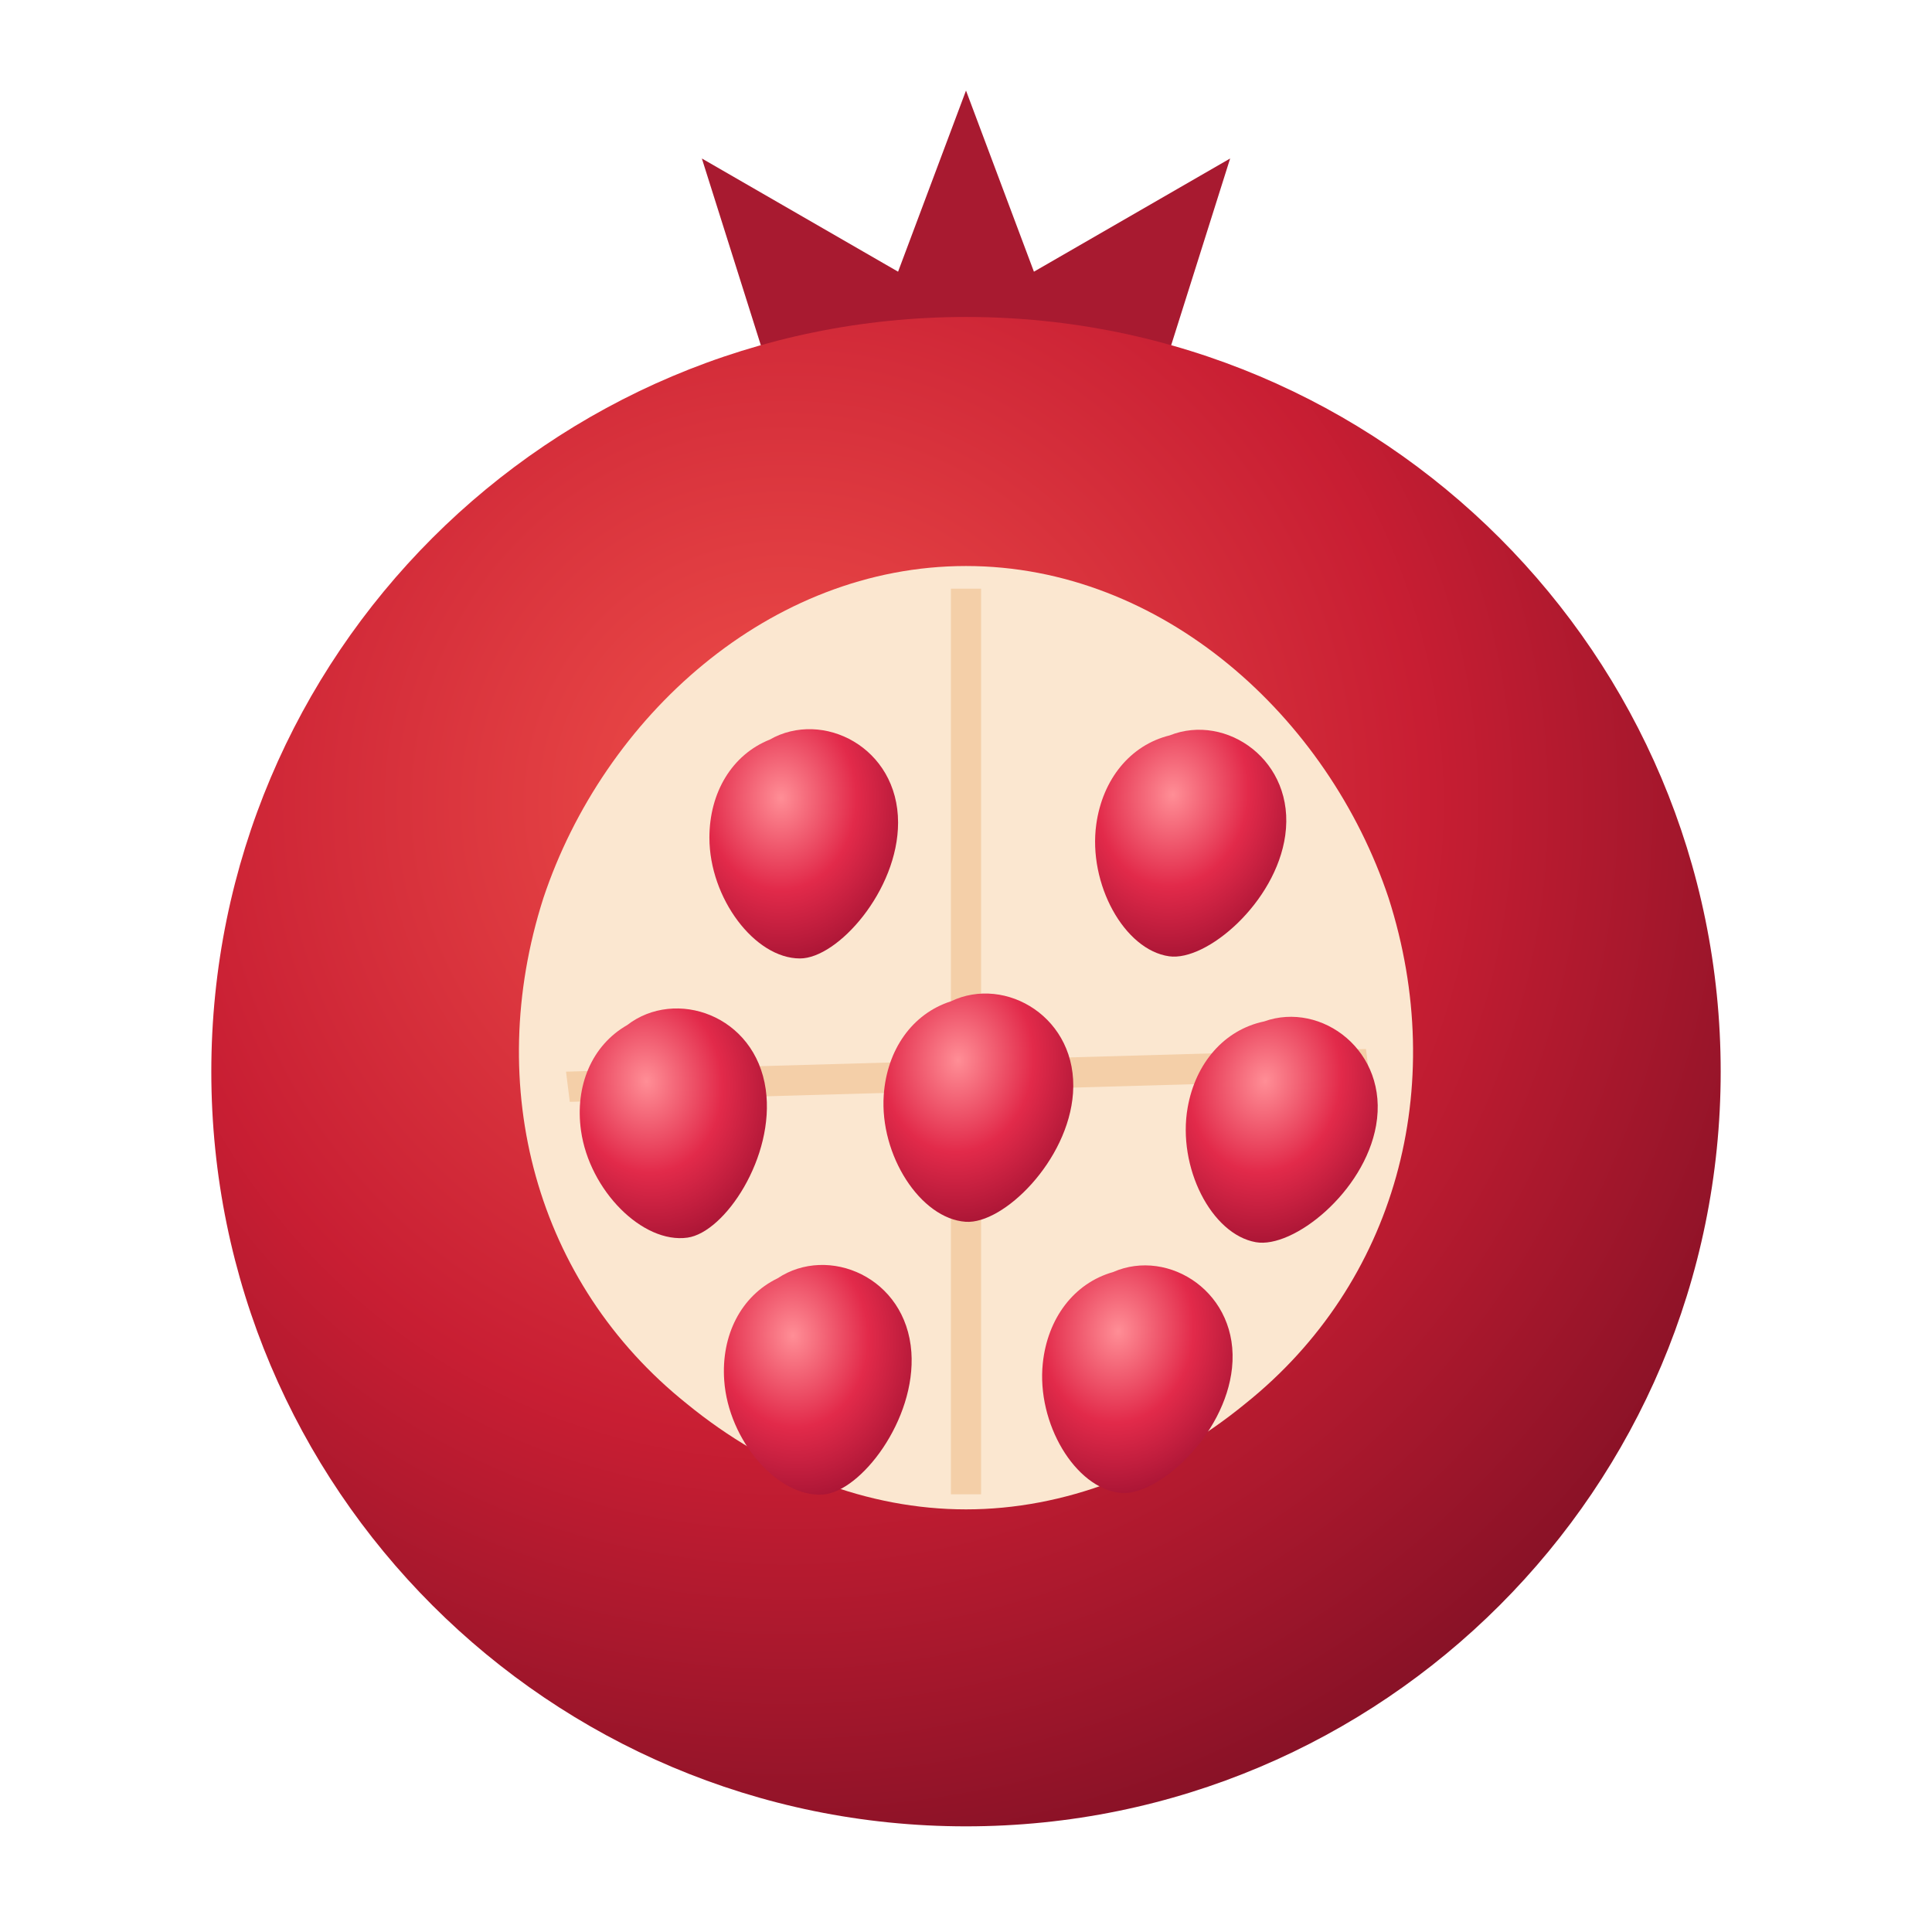
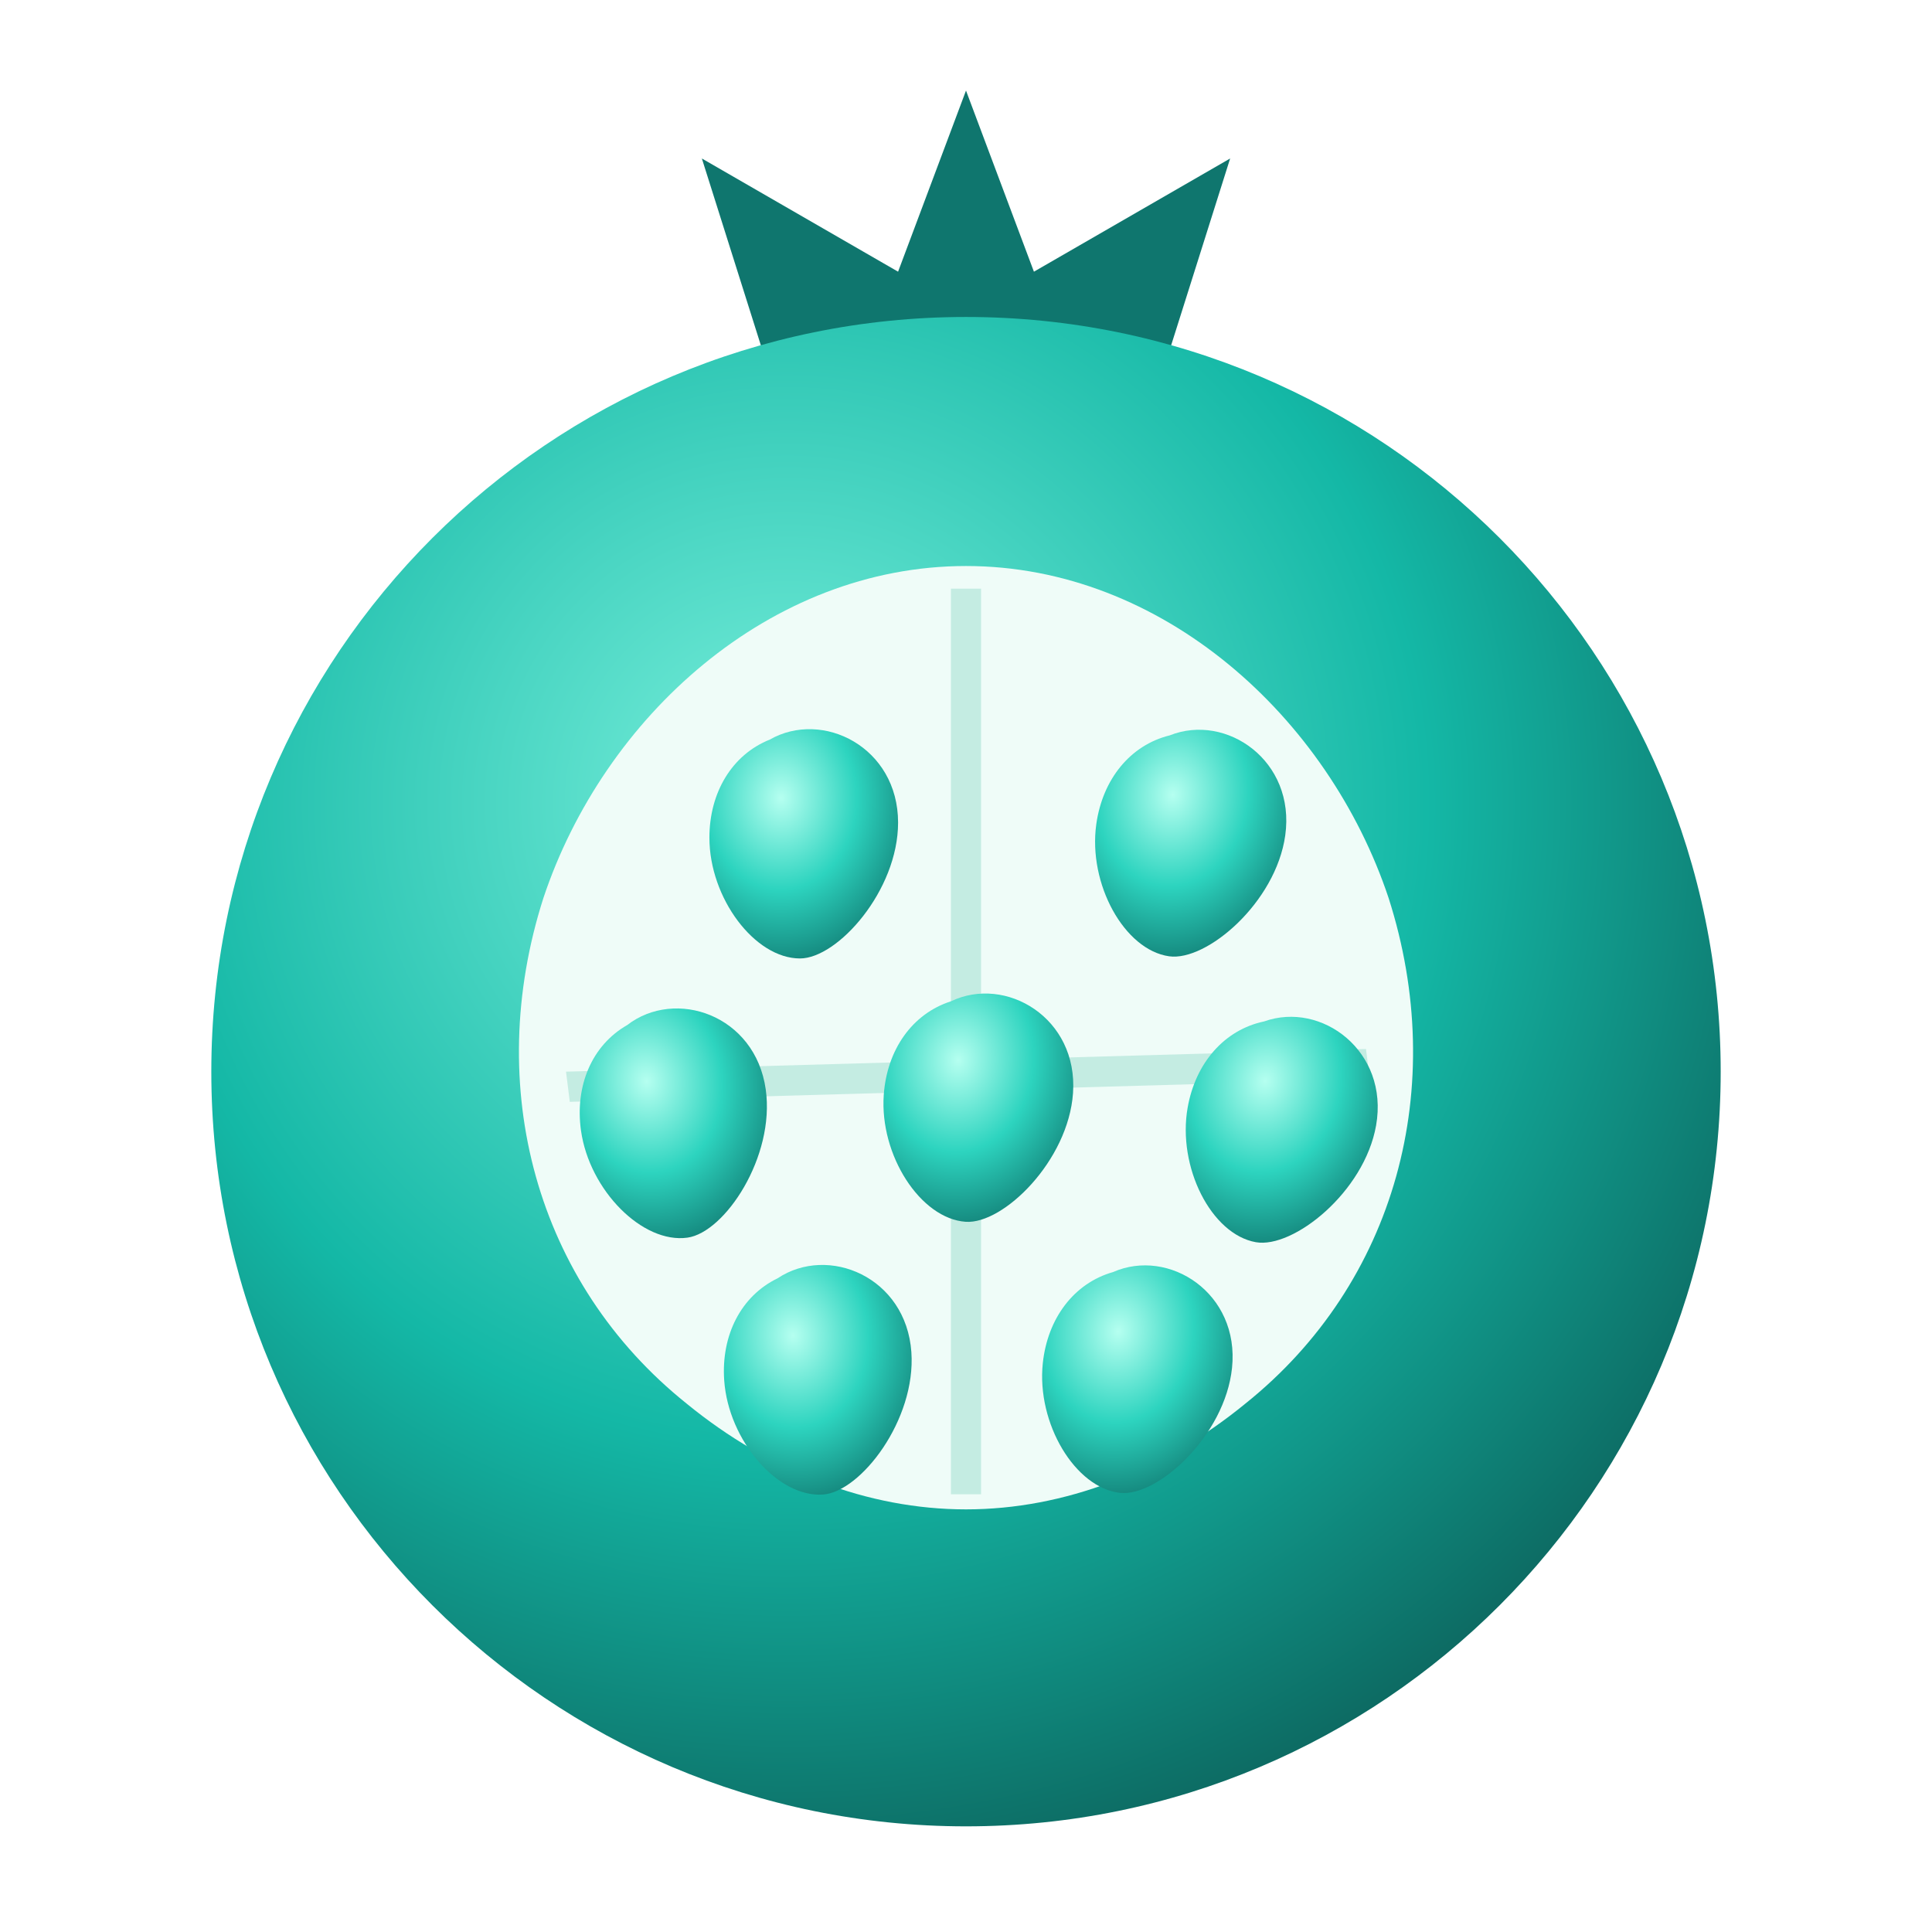
<svg xmlns="http://www.w3.org/2000/svg" viewBox="0 0 512 512">
  <defs>
    <radialGradient id="skin" cx="38%" cy="32%" r="78%">
-       <stop offset="0" stop-color="#f0504a" />
-       <stop offset="0.55" stop-color="#c81e33" />
-       <stop offset="1" stop-color="#7c0f24" />
+       <stop offset="0" stop-color="#7af0dc" />
+       <stop offset="0.55" stop-color="#14b8a6" />
+       <stop offset="1" stop-color="#0b5c56" />
    </radialGradient>
    <radialGradient id="seed" cx="38%" cy="30%" r="80%">
-       <stop offset="0" stop-color="#ff8e96" />
-       <stop offset="0.5" stop-color="#e22a4a" />
-       <stop offset="1" stop-color="#9c1030" />
+       <stop offset="0" stop-color="#b5fff0" />
+       <stop offset="0.5" stop-color="#2dd4bf" />
+       <stop offset="1" stop-color="#0f766e" />
    </radialGradient>
  </defs>
-   <path fill="#a81a30" d="M210 118 186 42l52 30 18-48 18 48 52-30-24 76z" />
+   <path fill="#0f766e" d="M210 118 186 42l52 30 18-48 18 48 52-30-24 76z" />
  <circle cx="256" cy="284" r="200" fill="url(#skin)" />
-   <path fill="#fbe7d0" d="M256 150c52 0 96 40 112 88 16 50 2 102-38 134-22 18-48 28-74 28s-52-10-74-28c-40-32-54-84-38-134 16-48 60-88 112-88z" />
-   <path fill="#f4cfa8" d="M252 156h8v240h-8zM150 284l212-6 1 8-212 6z" />
+   <path fill="#effcf8" d="M256 150c52 0 96 40 112 88 16 50 2 102-38 134-22 18-48 28-74 28s-52-10-74-28c-40-32-54-84-38-134 16-48 60-88 112-88z" />
+   <path fill="#c4ece2" d="M252 156h8v240h-8zM150 284l212-6 1 8-212 6z" />
  <g fill="url(#seed)">
    <path id="s" d="M204 196c14-8 34 2 34 22 0 18-16 36-26 36-12 0-24-16-24-32 0-12 6-22 16-26z" />
    <use href="#s" transform="translate(102 0) rotate(8 214 224)" />
    <use href="#s" transform="translate(-34 74) rotate(-8 214 224)" />
    <use href="#s" transform="translate(46 70) rotate(4 214 224)" />
    <use href="#s" transform="translate(126 76) rotate(10 214 224)" />
    <use href="#s" transform="translate(4 142) rotate(-4 214 224)" />
    <use href="#s" transform="translate(88 142) rotate(6 214 224)" />
  </g>
</svg>
